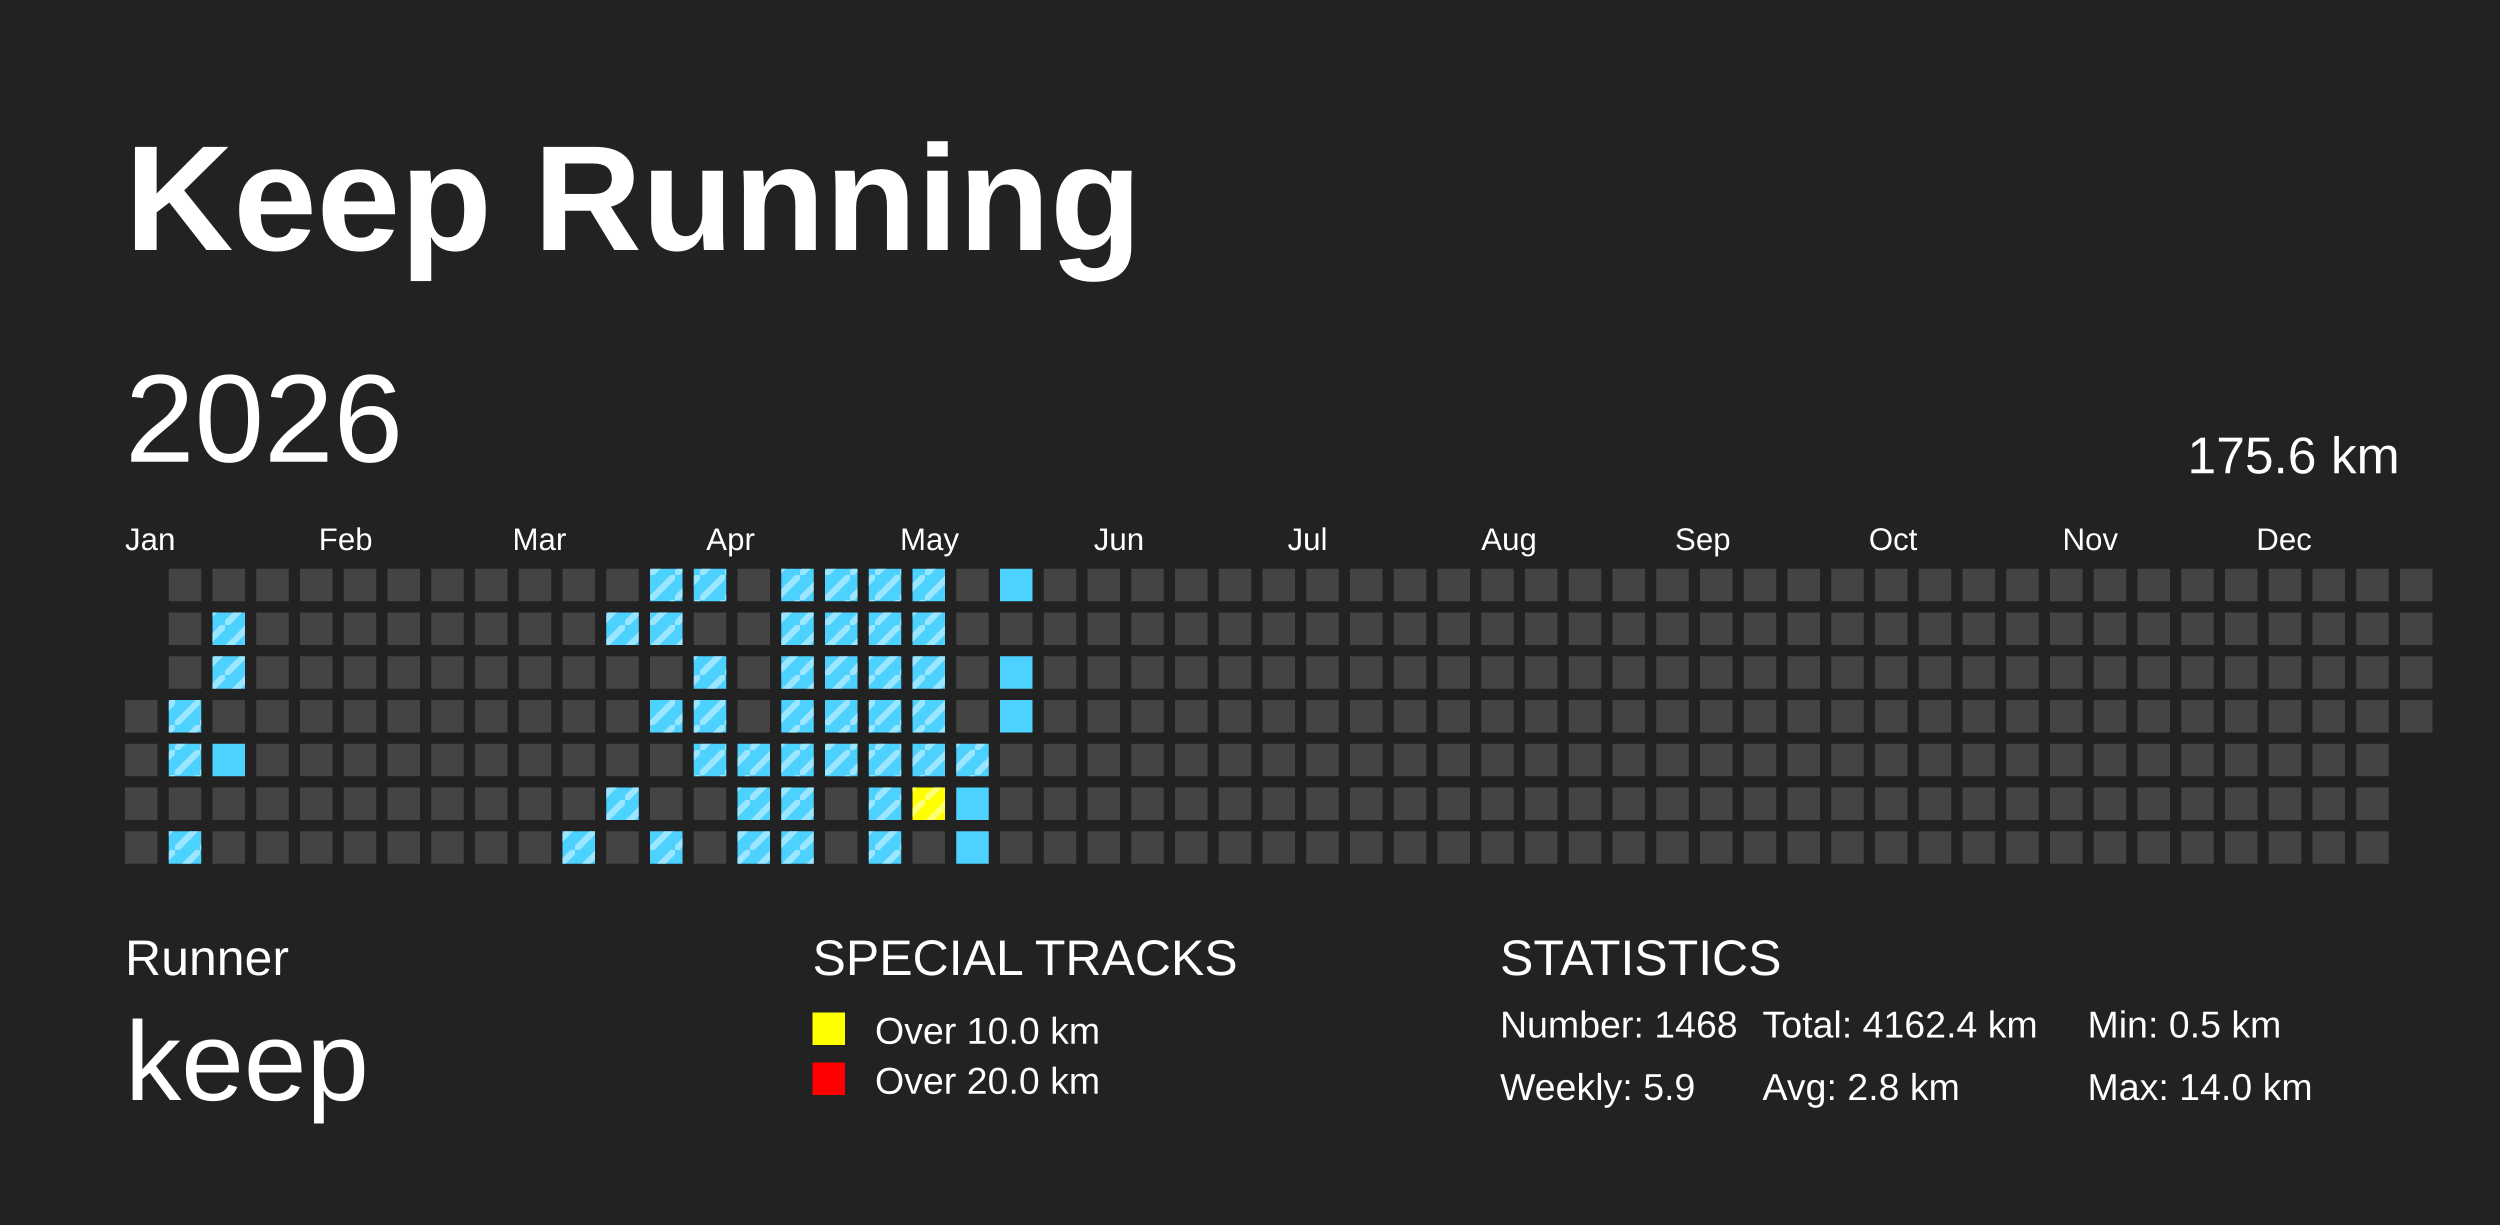
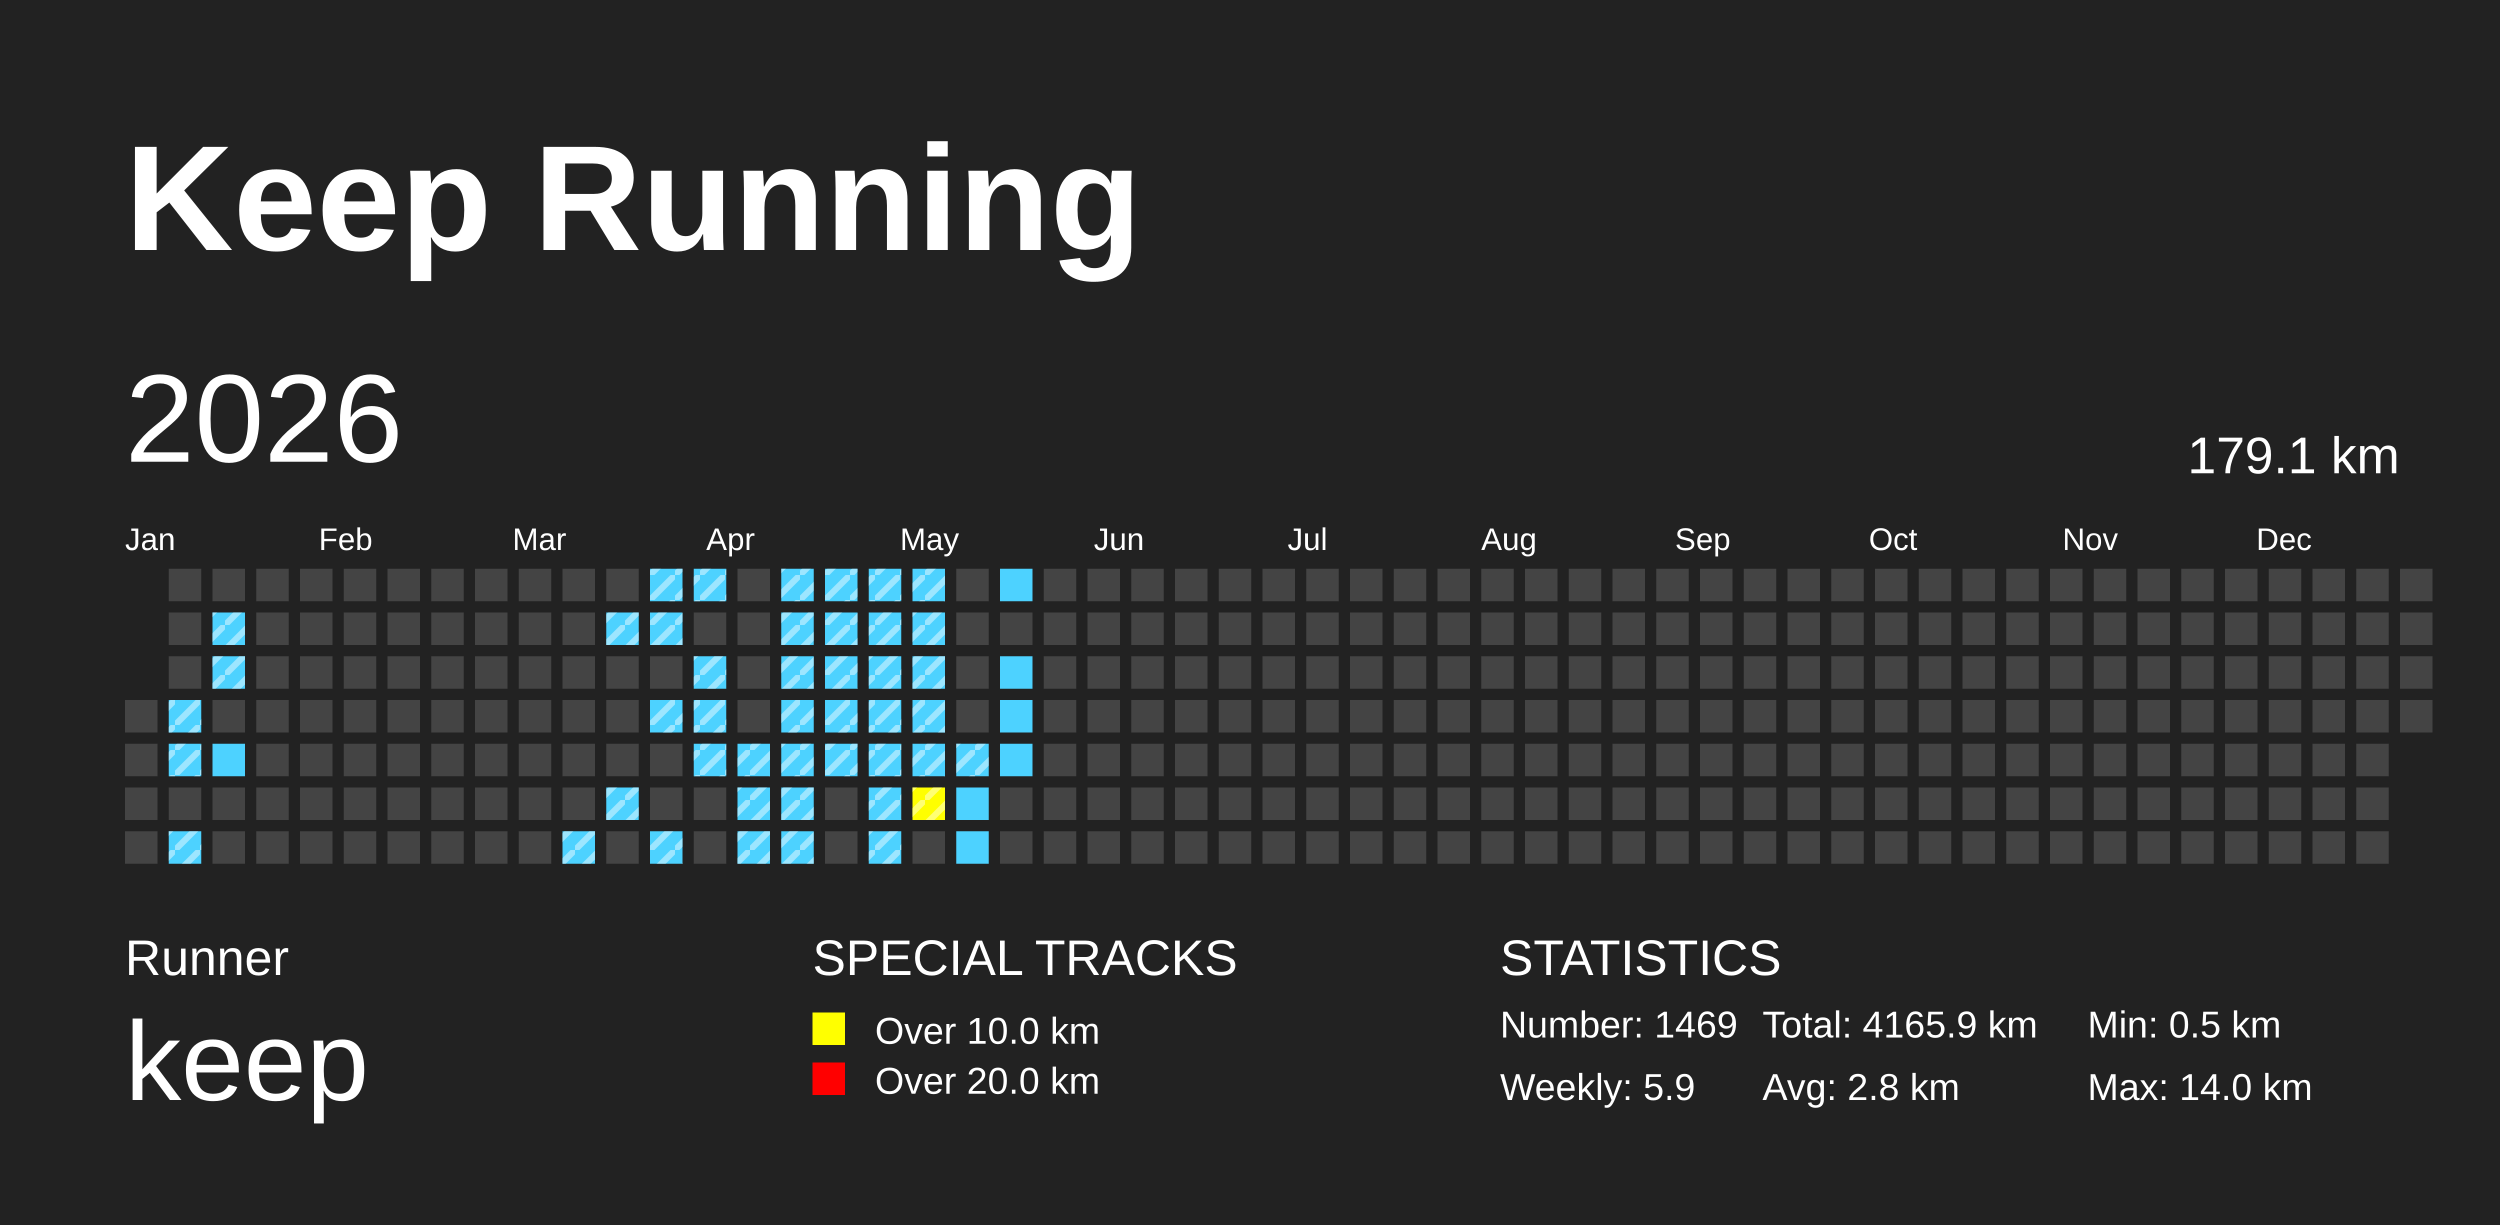
<svg xmlns="http://www.w3.org/2000/svg" baseProfile="full" height="98mm" version="1.1" viewBox="0,0,200,98" width="200mm">
  <defs>
    <pattern height="2" id="indoor-stripe" patternUnits="userSpaceOnUse" width="2">
      <line stroke="white" stroke-opacity="0.45" stroke-width="0.5" x1="0" x2="2" y1="2" y2="0" />
    </pattern>
  </defs>
  <rect fill="#222222" height="98" width="200" x="0" y="0" />
  <text fill="#FFFFFF" style="font-size:12px; font-family:Arial; font-weight:bold;" x="10" y="20">Keep Running</text>
  <text fill="#FFFFFF" style="font-size:4px; font-family:Arial" x="10" y="78">Runner</text>
  <text fill="#FFFFFF" style="font-size:9px; font-family:Arial" x="10" y="88">keep</text>
  <text fill="#FFFFFF" style="font-size:4px; font-family:Arial" x="65" y="78">SPECIAL TRACKS</text>
  <rect fill="yellow" height="2.6" width="2.6" x="65" y="81" />
  <text fill="#FFFFFF" style="font-size:3px; font-family:Arial" x="70" y="83.5">Over 10.0 km</text>
  <rect fill="red" height="2.6" width="2.6" x="65" y="85" />
  <text fill="#FFFFFF" style="font-size:3px; font-family:Arial" x="70" y="87.5">Over 20.0 km</text>
  <text fill="#FFFFFF" style="font-size:4px; font-family:Arial" x="120" y="78">STATISTICS</text>
-   <text fill="#FFFFFF" style="font-size:3px; font-family:Arial" x="120" y="83">Number: 1468</text>
+   <text fill="#FFFFFF" style="font-size:3px; font-family:Arial" x="120" y="83">Number: 1469</text>
  <text fill="#FFFFFF" style="font-size:3px; font-family:Arial" x="120" y="88">Weekly: 5.9</text>
-   <text fill="#FFFFFF" style="font-size:3px; font-family:Arial" x="141" y="83">Total: 4162.4 km</text>
+   <text fill="#FFFFFF" style="font-size:3px; font-family:Arial" x="141" y="83">Total: 4165.9 km</text>
  <text fill="#FFFFFF" style="font-size:3px; font-family:Arial" x="141" y="88">Avg: 2.8 km</text>
  <text fill="#FFFFFF" style="font-size:3px; font-family:Arial" x="167" y="83">Min: 0.5 km</text>
  <text fill="#FFFFFF" style="font-size:3px; font-family:Arial" x="167" y="88">Max: 14.0 km</text>
  <text dominant-baseline="hanging" fill="#FFFFFF" style="font-size:10.0px; font-family:Arial;" x="10" y="30">2026</text>
-   <text dominant-baseline="hanging" fill="#FFFFFF" style="font-size:4.125px; font-family:Arial;" x="175" y="35">175.6 km</text>
+   <text dominant-baseline="hanging" fill="#FFFFFF" style="font-size:4.125px; font-family:Arial;" x="175" y="35">179.1 km</text>
  <text fill="#FFFFFF" style="font-size:2.5px; font-family:Arial" x="10.0" y="44">Jan</text>
  <text fill="#FFFFFF" style="font-size:2.5px; font-family:Arial" x="25.5" y="44">Feb</text>
  <text fill="#FFFFFF" style="font-size:2.5px; font-family:Arial" x="41.0" y="44">Mar</text>
  <text fill="#FFFFFF" style="font-size:2.5px; font-family:Arial" x="56.5" y="44">Apr</text>
  <text fill="#FFFFFF" style="font-size:2.5px; font-family:Arial" x="72.0" y="44">May</text>
  <text fill="#FFFFFF" style="font-size:2.5px; font-family:Arial" x="87.5" y="44">Jun</text>
  <text fill="#FFFFFF" style="font-size:2.5px; font-family:Arial" x="103.0" y="44">Jul</text>
  <text fill="#FFFFFF" style="font-size:2.5px; font-family:Arial" x="118.5" y="44">Aug</text>
  <text fill="#FFFFFF" style="font-size:2.5px; font-family:Arial" x="134.0" y="44">Sep</text>
  <text fill="#FFFFFF" style="font-size:2.5px; font-family:Arial" x="149.5" y="44">Oct</text>
  <text fill="#FFFFFF" style="font-size:2.5px; font-family:Arial" x="165.0" y="44">Nov</text>
  <text fill="#FFFFFF" style="font-size:2.5px; font-family:Arial" x="180.5" y="44">Dec</text>
  <rect fill="#444444" height="2.6" width="2.6" x="10.0" y="56.0" />
  <rect fill="#444444" height="2.6" width="2.6" x="10.0" y="59.5" />
  <rect fill="#444444" height="2.6" width="2.6" x="10.0" y="63.0" />
  <rect fill="#444444" height="2.6" width="2.6" x="10.0" y="66.5" />
  <rect fill="#444444" height="2.6" width="2.6" x="13.5" y="45.5" />
  <rect fill="#444444" height="2.6" width="2.6" x="13.5" y="49.0" />
  <rect fill="#444444" height="2.6" width="2.6" x="13.5" y="52.5" />
  <rect fill="#4DD2FF" height="2.6" width="2.6" x="13.5" y="56.0" />
  <rect fill="url(#indoor-stripe)" height="2.6" style="pointer-events: none;" width="2.6" x="13.5" y="56.0" />
  <rect fill="#4DD2FF" height="2.6" width="2.6" x="13.5" y="59.5" />
  <rect fill="url(#indoor-stripe)" height="2.6" style="pointer-events: none;" width="2.6" x="13.5" y="59.5" />
  <rect fill="#444444" height="2.6" width="2.6" x="13.5" y="63.0" />
  <rect fill="#4DD2FF" height="2.6" width="2.6" x="13.5" y="66.5" />
  <rect fill="url(#indoor-stripe)" height="2.6" style="pointer-events: none;" width="2.6" x="13.5" y="66.5" />
  <rect fill="#444444" height="2.6" width="2.6" x="17.0" y="45.5" />
  <rect fill="#4DD2FF" height="2.6" width="2.6" x="17.0" y="49.0" />
  <rect fill="url(#indoor-stripe)" height="2.6" style="pointer-events: none;" width="2.6" x="17.0" y="49.0" />
  <rect fill="#4DD2FF" height="2.6" width="2.6" x="17.0" y="52.5" />
  <rect fill="url(#indoor-stripe)" height="2.6" style="pointer-events: none;" width="2.6" x="17.0" y="52.5" />
  <rect fill="#444444" height="2.6" width="2.6" x="17.0" y="56.0" />
  <rect fill="#4DD2FF" height="2.6" width="2.6" x="17.0" y="59.5" />
  <rect fill="#444444" height="2.6" width="2.6" x="17.0" y="63.0" />
  <rect fill="#444444" height="2.6" width="2.6" x="17.0" y="66.5" />
  <rect fill="#444444" height="2.6" width="2.6" x="20.5" y="45.5" />
  <rect fill="#444444" height="2.6" width="2.6" x="20.5" y="49.0" />
  <rect fill="#444444" height="2.6" width="2.6" x="20.5" y="52.5" />
  <rect fill="#444444" height="2.6" width="2.6" x="20.5" y="56.0" />
  <rect fill="#444444" height="2.6" width="2.6" x="20.5" y="59.5" />
  <rect fill="#444444" height="2.6" width="2.6" x="20.5" y="63.0" />
  <rect fill="#444444" height="2.6" width="2.6" x="20.5" y="66.5" />
  <rect fill="#444444" height="2.6" width="2.6" x="24.0" y="45.5" />
  <rect fill="#444444" height="2.6" width="2.6" x="24.0" y="49.0" />
  <rect fill="#444444" height="2.6" width="2.6" x="24.0" y="52.5" />
  <rect fill="#444444" height="2.6" width="2.6" x="24.0" y="56.0" />
  <rect fill="#444444" height="2.6" width="2.6" x="24.0" y="59.5" />
  <rect fill="#444444" height="2.6" width="2.6" x="24.0" y="63.0" />
  <rect fill="#444444" height="2.6" width="2.6" x="24.0" y="66.5" />
  <rect fill="#444444" height="2.6" width="2.6" x="27.5" y="45.5" />
  <rect fill="#444444" height="2.6" width="2.6" x="27.5" y="49.0" />
  <rect fill="#444444" height="2.6" width="2.6" x="27.5" y="52.5" />
  <rect fill="#444444" height="2.6" width="2.6" x="27.5" y="56.0" />
  <rect fill="#444444" height="2.6" width="2.6" x="27.5" y="59.5" />
  <rect fill="#444444" height="2.6" width="2.6" x="27.5" y="63.0" />
  <rect fill="#444444" height="2.6" width="2.6" x="27.5" y="66.5" />
  <rect fill="#444444" height="2.6" width="2.6" x="31.0" y="45.5" />
  <rect fill="#444444" height="2.6" width="2.6" x="31.0" y="49.0" />
  <rect fill="#444444" height="2.6" width="2.6" x="31.0" y="52.5" />
  <rect fill="#444444" height="2.6" width="2.6" x="31.0" y="56.0" />
  <rect fill="#444444" height="2.6" width="2.6" x="31.0" y="59.5" />
  <rect fill="#444444" height="2.6" width="2.6" x="31.0" y="63.0" />
  <rect fill="#444444" height="2.6" width="2.6" x="31.0" y="66.5" />
  <rect fill="#444444" height="2.6" width="2.6" x="34.5" y="45.5" />
  <rect fill="#444444" height="2.6" width="2.6" x="34.5" y="49.0" />
  <rect fill="#444444" height="2.6" width="2.6" x="34.5" y="52.5" />
  <rect fill="#444444" height="2.6" width="2.6" x="34.5" y="56.0" />
  <rect fill="#444444" height="2.6" width="2.6" x="34.5" y="59.5" />
  <rect fill="#444444" height="2.6" width="2.6" x="34.5" y="63.0" />
  <rect fill="#444444" height="2.6" width="2.6" x="34.5" y="66.5" />
  <rect fill="#444444" height="2.6" width="2.6" x="38.0" y="45.5" />
  <rect fill="#444444" height="2.6" width="2.6" x="38.0" y="49.0" />
  <rect fill="#444444" height="2.6" width="2.6" x="38.0" y="52.5" />
  <rect fill="#444444" height="2.6" width="2.6" x="38.0" y="56.0" />
  <rect fill="#444444" height="2.6" width="2.6" x="38.0" y="59.5" />
  <rect fill="#444444" height="2.6" width="2.6" x="38.0" y="63.0" />
  <rect fill="#444444" height="2.6" width="2.6" x="38.0" y="66.5" />
  <rect fill="#444444" height="2.6" width="2.6" x="41.5" y="45.5" />
  <rect fill="#444444" height="2.6" width="2.6" x="41.5" y="49.0" />
  <rect fill="#444444" height="2.6" width="2.6" x="41.5" y="52.5" />
  <rect fill="#444444" height="2.6" width="2.6" x="41.5" y="56.0" />
  <rect fill="#444444" height="2.6" width="2.6" x="41.5" y="59.5" />
  <rect fill="#444444" height="2.6" width="2.6" x="41.5" y="63.0" />
  <rect fill="#444444" height="2.6" width="2.6" x="41.5" y="66.5" />
  <rect fill="#444444" height="2.6" width="2.6" x="45.0" y="45.5" />
  <rect fill="#444444" height="2.6" width="2.6" x="45.0" y="49.0" />
  <rect fill="#444444" height="2.6" width="2.6" x="45.0" y="52.5" />
  <rect fill="#444444" height="2.6" width="2.6" x="45.0" y="56.0" />
  <rect fill="#444444" height="2.6" width="2.6" x="45.0" y="59.5" />
  <rect fill="#444444" height="2.6" width="2.6" x="45.0" y="63.0" />
  <rect fill="#4DD2FF" height="2.6" width="2.6" x="45.0" y="66.5" />
  <rect fill="url(#indoor-stripe)" height="2.6" style="pointer-events: none;" width="2.6" x="45.0" y="66.5" />
  <rect fill="#444444" height="2.6" width="2.6" x="48.5" y="45.5" />
  <rect fill="#4DD2FF" height="2.6" width="2.6" x="48.5" y="49.0" />
  <rect fill="url(#indoor-stripe)" height="2.6" style="pointer-events: none;" width="2.6" x="48.5" y="49.0" />
  <rect fill="#444444" height="2.6" width="2.6" x="48.5" y="52.5" />
  <rect fill="#444444" height="2.6" width="2.6" x="48.5" y="56.0" />
  <rect fill="#444444" height="2.6" width="2.6" x="48.5" y="59.5" />
  <rect fill="#4DD2FF" height="2.6" width="2.6" x="48.5" y="63.0" />
  <rect fill="url(#indoor-stripe)" height="2.6" style="pointer-events: none;" width="2.6" x="48.5" y="63.0" />
  <rect fill="#444444" height="2.6" width="2.6" x="48.5" y="66.5" />
  <rect fill="#4DD2FF" height="2.6" width="2.6" x="52.0" y="45.5" />
  <rect fill="url(#indoor-stripe)" height="2.6" style="pointer-events: none;" width="2.6" x="52.0" y="45.5" />
  <rect fill="#4DD2FF" height="2.6" width="2.6" x="52.0" y="49.0" />
  <rect fill="url(#indoor-stripe)" height="2.6" style="pointer-events: none;" width="2.6" x="52.0" y="49.0" />
  <rect fill="#444444" height="2.6" width="2.6" x="52.0" y="52.5" />
  <rect fill="#4DD2FF" height="2.6" width="2.6" x="52.0" y="56.0" />
  <rect fill="url(#indoor-stripe)" height="2.6" style="pointer-events: none;" width="2.6" x="52.0" y="56.0" />
  <rect fill="#444444" height="2.6" width="2.6" x="52.0" y="59.5" />
  <rect fill="#444444" height="2.6" width="2.6" x="52.0" y="63.0" />
  <rect fill="#4DD2FF" height="2.6" width="2.6" x="52.0" y="66.5" />
  <rect fill="url(#indoor-stripe)" height="2.6" style="pointer-events: none;" width="2.6" x="52.0" y="66.5" />
  <rect fill="#4DD2FF" height="2.6" width="2.6" x="55.5" y="45.5" />
  <rect fill="url(#indoor-stripe)" height="2.6" style="pointer-events: none;" width="2.6" x="55.5" y="45.5" />
  <rect fill="#444444" height="2.6" width="2.6" x="55.5" y="49.0" />
  <rect fill="#4DD2FF" height="2.6" width="2.6" x="55.5" y="52.5" />
  <rect fill="url(#indoor-stripe)" height="2.6" style="pointer-events: none;" width="2.6" x="55.5" y="52.5" />
  <rect fill="#4DD2FF" height="2.6" width="2.6" x="55.5" y="56.0" />
  <rect fill="url(#indoor-stripe)" height="2.6" style="pointer-events: none;" width="2.6" x="55.5" y="56.0" />
  <rect fill="#4DD2FF" height="2.6" width="2.6" x="55.5" y="59.5" />
  <rect fill="url(#indoor-stripe)" height="2.6" style="pointer-events: none;" width="2.6" x="55.5" y="59.5" />
  <rect fill="#444444" height="2.6" width="2.6" x="55.5" y="63.0" />
  <rect fill="#444444" height="2.6" width="2.6" x="55.5" y="66.5" />
  <rect fill="#444444" height="2.6" width="2.6" x="59.0" y="45.5" />
  <rect fill="#444444" height="2.6" width="2.6" x="59.0" y="49.0" />
  <rect fill="#444444" height="2.6" width="2.6" x="59.0" y="52.5" />
  <rect fill="#444444" height="2.6" width="2.6" x="59.0" y="56.0" />
  <rect fill="#4DD2FF" height="2.6" width="2.6" x="59.0" y="59.5" />
  <rect fill="url(#indoor-stripe)" height="2.6" style="pointer-events: none;" width="2.6" x="59.0" y="59.5" />
  <rect fill="#4DD2FF" height="2.6" width="2.6" x="59.0" y="63.0" />
  <rect fill="url(#indoor-stripe)" height="2.6" style="pointer-events: none;" width="2.6" x="59.0" y="63.0" />
  <rect fill="#4DD2FF" height="2.6" width="2.6" x="59.0" y="66.5" />
  <rect fill="url(#indoor-stripe)" height="2.6" style="pointer-events: none;" width="2.6" x="59.0" y="66.5" />
  <rect fill="#4DD2FF" height="2.6" width="2.6" x="62.5" y="45.5" />
  <rect fill="url(#indoor-stripe)" height="2.6" style="pointer-events: none;" width="2.6" x="62.5" y="45.5" />
  <rect fill="#4DD2FF" height="2.6" width="2.6" x="62.5" y="49.0" />
  <rect fill="url(#indoor-stripe)" height="2.6" style="pointer-events: none;" width="2.6" x="62.5" y="49.0" />
  <rect fill="#4DD2FF" height="2.6" width="2.6" x="62.5" y="52.5" />
  <rect fill="url(#indoor-stripe)" height="2.6" style="pointer-events: none;" width="2.6" x="62.5" y="52.5" />
  <rect fill="#4DD2FF" height="2.6" width="2.6" x="62.5" y="56.0" />
  <rect fill="url(#indoor-stripe)" height="2.6" style="pointer-events: none;" width="2.6" x="62.5" y="56.0" />
  <rect fill="#4DD2FF" height="2.6" width="2.6" x="62.5" y="59.5" />
  <rect fill="url(#indoor-stripe)" height="2.6" style="pointer-events: none;" width="2.6" x="62.5" y="59.5" />
  <rect fill="#4DD2FF" height="2.6" width="2.6" x="62.5" y="63.0" />
  <rect fill="url(#indoor-stripe)" height="2.6" style="pointer-events: none;" width="2.6" x="62.5" y="63.0" />
  <rect fill="#4DD2FF" height="2.6" width="2.6" x="62.5" y="66.5" />
  <rect fill="url(#indoor-stripe)" height="2.6" style="pointer-events: none;" width="2.6" x="62.5" y="66.5" />
  <rect fill="#4DD2FF" height="2.6" width="2.6" x="66.0" y="45.5" />
  <rect fill="url(#indoor-stripe)" height="2.6" style="pointer-events: none;" width="2.6" x="66.0" y="45.5" />
  <rect fill="#4DD2FF" height="2.6" width="2.6" x="66.0" y="49.0" />
  <rect fill="url(#indoor-stripe)" height="2.6" style="pointer-events: none;" width="2.6" x="66.0" y="49.0" />
  <rect fill="#4DD2FF" height="2.6" width="2.6" x="66.0" y="52.5" />
  <rect fill="url(#indoor-stripe)" height="2.6" style="pointer-events: none;" width="2.6" x="66.0" y="52.5" />
  <rect fill="#4DD2FF" height="2.6" width="2.6" x="66.0" y="56.0" />
  <rect fill="url(#indoor-stripe)" height="2.6" style="pointer-events: none;" width="2.6" x="66.0" y="56.0" />
  <rect fill="#4DD2FF" height="2.6" width="2.6" x="66.0" y="59.5" />
  <rect fill="url(#indoor-stripe)" height="2.6" style="pointer-events: none;" width="2.6" x="66.0" y="59.5" />
  <rect fill="#444444" height="2.6" width="2.6" x="66.0" y="63.0" />
  <rect fill="#444444" height="2.6" width="2.6" x="66.0" y="66.5" />
  <rect fill="#4DD2FF" height="2.6" width="2.6" x="69.5" y="45.5" />
  <rect fill="url(#indoor-stripe)" height="2.6" style="pointer-events: none;" width="2.6" x="69.5" y="45.5" />
  <rect fill="#4DD2FF" height="2.6" width="2.6" x="69.5" y="49.0" />
  <rect fill="url(#indoor-stripe)" height="2.6" style="pointer-events: none;" width="2.6" x="69.5" y="49.0" />
  <rect fill="#4DD2FF" height="2.6" width="2.6" x="69.5" y="52.5" />
  <rect fill="url(#indoor-stripe)" height="2.6" style="pointer-events: none;" width="2.6" x="69.5" y="52.5" />
  <rect fill="#4DD2FF" height="2.6" width="2.6" x="69.5" y="56.0" />
  <rect fill="url(#indoor-stripe)" height="2.6" style="pointer-events: none;" width="2.6" x="69.5" y="56.0" />
  <rect fill="#4DD2FF" height="2.6" width="2.6" x="69.5" y="59.5" />
  <rect fill="url(#indoor-stripe)" height="2.6" style="pointer-events: none;" width="2.6" x="69.5" y="59.5" />
  <rect fill="#4DD2FF" height="2.6" width="2.6" x="69.5" y="63.0" />
  <rect fill="url(#indoor-stripe)" height="2.6" style="pointer-events: none;" width="2.6" x="69.5" y="63.0" />
  <rect fill="#4DD2FF" height="2.6" width="2.6" x="69.5" y="66.5" />
  <rect fill="url(#indoor-stripe)" height="2.6" style="pointer-events: none;" width="2.6" x="69.5" y="66.5" />
  <rect fill="#4DD2FF" height="2.6" width="2.6" x="73.0" y="45.5" />
  <rect fill="url(#indoor-stripe)" height="2.6" style="pointer-events: none;" width="2.6" x="73.0" y="45.5" />
  <rect fill="#4DD2FF" height="2.6" width="2.6" x="73.0" y="49.0" />
  <rect fill="url(#indoor-stripe)" height="2.6" style="pointer-events: none;" width="2.6" x="73.0" y="49.0" />
  <rect fill="#4DD2FF" height="2.6" width="2.6" x="73.0" y="52.5" />
  <rect fill="url(#indoor-stripe)" height="2.6" style="pointer-events: none;" width="2.6" x="73.0" y="52.5" />
  <rect fill="#4DD2FF" height="2.6" width="2.6" x="73.0" y="56.0" />
  <rect fill="url(#indoor-stripe)" height="2.6" style="pointer-events: none;" width="2.6" x="73.0" y="56.0" />
  <rect fill="#4DD2FF" height="2.6" width="2.6" x="73.0" y="59.5" />
  <rect fill="url(#indoor-stripe)" height="2.6" style="pointer-events: none;" width="2.6" x="73.0" y="59.5" />
  <rect fill="yellow" height="2.6" width="2.6" x="73.0" y="63.0" />
  <rect fill="url(#indoor-stripe)" height="2.6" style="pointer-events: none;" width="2.6" x="73.0" y="63.0" />
  <rect fill="#444444" height="2.6" width="2.6" x="73.0" y="66.5" />
  <rect fill="#444444" height="2.6" width="2.6" x="76.5" y="45.5" />
  <rect fill="#444444" height="2.6" width="2.6" x="76.5" y="49.0" />
  <rect fill="#444444" height="2.6" width="2.6" x="76.5" y="52.5" />
  <rect fill="#444444" height="2.6" width="2.6" x="76.5" y="56.0" />
  <rect fill="#4DD2FF" height="2.6" width="2.6" x="76.5" y="59.5" />
  <rect fill="url(#indoor-stripe)" height="2.6" style="pointer-events: none;" width="2.6" x="76.5" y="59.5" />
  <rect fill="#4DD2FF" height="2.6" width="2.6" x="76.5" y="63.0" />
  <rect fill="#4DD2FF" height="2.6" width="2.6" x="76.5" y="66.5" />
  <rect fill="#4DD2FF" height="2.6" width="2.6" x="80.0" y="45.5" />
  <rect fill="#444444" height="2.6" width="2.6" x="80.0" y="49.0" />
  <rect fill="#4DD2FF" height="2.6" width="2.6" x="80.0" y="52.5" />
  <rect fill="#4DD2FF" height="2.6" width="2.6" x="80.0" y="56.0" />
-   <rect fill="#444444" height="2.6" width="2.6" x="80.0" y="59.5" />
+   <rect fill="#4DD2FF" height="2.6" width="2.6" x="80.0" y="59.5" />
  <rect fill="#444444" height="2.6" width="2.6" x="80.0" y="63.0" />
  <rect fill="#444444" height="2.6" width="2.6" x="80.0" y="66.5" />
  <rect fill="#444444" height="2.6" width="2.6" x="83.5" y="45.5" />
  <rect fill="#444444" height="2.6" width="2.6" x="83.5" y="49.0" />
  <rect fill="#444444" height="2.6" width="2.6" x="83.5" y="52.5" />
  <rect fill="#444444" height="2.6" width="2.6" x="83.5" y="56.0" />
  <rect fill="#444444" height="2.6" width="2.6" x="83.5" y="59.5" />
  <rect fill="#444444" height="2.6" width="2.6" x="83.5" y="63.0" />
  <rect fill="#444444" height="2.6" width="2.6" x="83.5" y="66.5" />
  <rect fill="#444444" height="2.6" width="2.6" x="87.0" y="45.5" />
  <rect fill="#444444" height="2.6" width="2.6" x="87.0" y="49.0" />
  <rect fill="#444444" height="2.6" width="2.6" x="87.0" y="52.5" />
  <rect fill="#444444" height="2.6" width="2.6" x="87.0" y="56.0" />
  <rect fill="#444444" height="2.6" width="2.6" x="87.0" y="59.5" />
  <rect fill="#444444" height="2.6" width="2.6" x="87.0" y="63.0" />
  <rect fill="#444444" height="2.6" width="2.6" x="87.0" y="66.5" />
  <rect fill="#444444" height="2.6" width="2.6" x="90.5" y="45.5" />
  <rect fill="#444444" height="2.6" width="2.6" x="90.5" y="49.0" />
  <rect fill="#444444" height="2.6" width="2.6" x="90.5" y="52.5" />
  <rect fill="#444444" height="2.6" width="2.6" x="90.5" y="56.0" />
  <rect fill="#444444" height="2.6" width="2.6" x="90.5" y="59.5" />
  <rect fill="#444444" height="2.6" width="2.6" x="90.5" y="63.0" />
  <rect fill="#444444" height="2.6" width="2.6" x="90.5" y="66.5" />
  <rect fill="#444444" height="2.6" width="2.6" x="94.0" y="45.5" />
  <rect fill="#444444" height="2.6" width="2.6" x="94.0" y="49.0" />
  <rect fill="#444444" height="2.6" width="2.6" x="94.0" y="52.5" />
  <rect fill="#444444" height="2.6" width="2.6" x="94.0" y="56.0" />
  <rect fill="#444444" height="2.6" width="2.6" x="94.0" y="59.5" />
  <rect fill="#444444" height="2.6" width="2.6" x="94.0" y="63.0" />
  <rect fill="#444444" height="2.6" width="2.6" x="94.0" y="66.5" />
  <rect fill="#444444" height="2.6" width="2.6" x="97.5" y="45.5" />
  <rect fill="#444444" height="2.6" width="2.6" x="97.5" y="49.0" />
  <rect fill="#444444" height="2.6" width="2.6" x="97.5" y="52.5" />
  <rect fill="#444444" height="2.6" width="2.6" x="97.5" y="56.0" />
  <rect fill="#444444" height="2.6" width="2.6" x="97.5" y="59.5" />
  <rect fill="#444444" height="2.6" width="2.6" x="97.5" y="63.0" />
  <rect fill="#444444" height="2.6" width="2.6" x="97.5" y="66.5" />
  <rect fill="#444444" height="2.6" width="2.6" x="101.0" y="45.5" />
  <rect fill="#444444" height="2.6" width="2.6" x="101.0" y="49.0" />
  <rect fill="#444444" height="2.6" width="2.6" x="101.0" y="52.5" />
  <rect fill="#444444" height="2.6" width="2.6" x="101.0" y="56.0" />
  <rect fill="#444444" height="2.6" width="2.6" x="101.0" y="59.5" />
  <rect fill="#444444" height="2.6" width="2.6" x="101.0" y="63.0" />
  <rect fill="#444444" height="2.6" width="2.6" x="101.0" y="66.5" />
  <rect fill="#444444" height="2.6" width="2.6" x="104.5" y="45.5" />
  <rect fill="#444444" height="2.6" width="2.6" x="104.5" y="49.0" />
  <rect fill="#444444" height="2.6" width="2.6" x="104.5" y="52.5" />
  <rect fill="#444444" height="2.6" width="2.6" x="104.5" y="56.0" />
  <rect fill="#444444" height="2.6" width="2.6" x="104.5" y="59.5" />
  <rect fill="#444444" height="2.6" width="2.6" x="104.5" y="63.0" />
  <rect fill="#444444" height="2.6" width="2.6" x="104.5" y="66.5" />
  <rect fill="#444444" height="2.6" width="2.6" x="108.0" y="45.5" />
  <rect fill="#444444" height="2.6" width="2.6" x="108.0" y="49.0" />
  <rect fill="#444444" height="2.6" width="2.6" x="108.0" y="52.5" />
  <rect fill="#444444" height="2.6" width="2.6" x="108.0" y="56.0" />
  <rect fill="#444444" height="2.6" width="2.6" x="108.0" y="59.5" />
  <rect fill="#444444" height="2.6" width="2.6" x="108.0" y="63.0" />
  <rect fill="#444444" height="2.6" width="2.6" x="108.0" y="66.5" />
  <rect fill="#444444" height="2.6" width="2.6" x="111.5" y="45.5" />
  <rect fill="#444444" height="2.6" width="2.6" x="111.5" y="49.0" />
  <rect fill="#444444" height="2.6" width="2.6" x="111.5" y="52.5" />
  <rect fill="#444444" height="2.6" width="2.6" x="111.5" y="56.0" />
  <rect fill="#444444" height="2.6" width="2.6" x="111.5" y="59.5" />
  <rect fill="#444444" height="2.6" width="2.6" x="111.5" y="63.0" />
  <rect fill="#444444" height="2.6" width="2.6" x="111.5" y="66.5" />
  <rect fill="#444444" height="2.6" width="2.6" x="115.0" y="45.5" />
  <rect fill="#444444" height="2.6" width="2.6" x="115.0" y="49.0" />
  <rect fill="#444444" height="2.6" width="2.6" x="115.0" y="52.5" />
  <rect fill="#444444" height="2.6" width="2.6" x="115.0" y="56.0" />
  <rect fill="#444444" height="2.6" width="2.6" x="115.0" y="59.5" />
  <rect fill="#444444" height="2.6" width="2.6" x="115.0" y="63.0" />
  <rect fill="#444444" height="2.6" width="2.6" x="115.0" y="66.5" />
  <rect fill="#444444" height="2.6" width="2.6" x="118.5" y="45.5" />
  <rect fill="#444444" height="2.6" width="2.6" x="118.5" y="49.0" />
  <rect fill="#444444" height="2.6" width="2.6" x="118.5" y="52.5" />
  <rect fill="#444444" height="2.6" width="2.6" x="118.5" y="56.0" />
  <rect fill="#444444" height="2.6" width="2.6" x="118.5" y="59.5" />
  <rect fill="#444444" height="2.6" width="2.6" x="118.5" y="63.0" />
  <rect fill="#444444" height="2.6" width="2.6" x="118.5" y="66.5" />
  <rect fill="#444444" height="2.6" width="2.6" x="122.0" y="45.5" />
  <rect fill="#444444" height="2.6" width="2.6" x="122.0" y="49.0" />
  <rect fill="#444444" height="2.6" width="2.6" x="122.0" y="52.5" />
  <rect fill="#444444" height="2.6" width="2.6" x="122.0" y="56.0" />
  <rect fill="#444444" height="2.6" width="2.6" x="122.0" y="59.5" />
  <rect fill="#444444" height="2.6" width="2.6" x="122.0" y="63.0" />
  <rect fill="#444444" height="2.6" width="2.6" x="122.0" y="66.5" />
  <rect fill="#444444" height="2.6" width="2.6" x="125.5" y="45.5" />
  <rect fill="#444444" height="2.6" width="2.6" x="125.5" y="49.0" />
  <rect fill="#444444" height="2.6" width="2.6" x="125.5" y="52.5" />
  <rect fill="#444444" height="2.6" width="2.6" x="125.5" y="56.0" />
  <rect fill="#444444" height="2.6" width="2.6" x="125.5" y="59.5" />
  <rect fill="#444444" height="2.6" width="2.6" x="125.5" y="63.0" />
  <rect fill="#444444" height="2.6" width="2.6" x="125.5" y="66.5" />
  <rect fill="#444444" height="2.6" width="2.6" x="129.0" y="45.5" />
  <rect fill="#444444" height="2.6" width="2.6" x="129.0" y="49.0" />
  <rect fill="#444444" height="2.6" width="2.6" x="129.0" y="52.5" />
  <rect fill="#444444" height="2.6" width="2.6" x="129.0" y="56.0" />
  <rect fill="#444444" height="2.6" width="2.6" x="129.0" y="59.5" />
  <rect fill="#444444" height="2.6" width="2.6" x="129.0" y="63.0" />
  <rect fill="#444444" height="2.6" width="2.6" x="129.0" y="66.5" />
  <rect fill="#444444" height="2.6" width="2.6" x="132.5" y="45.5" />
  <rect fill="#444444" height="2.6" width="2.6" x="132.5" y="49.0" />
  <rect fill="#444444" height="2.6" width="2.6" x="132.5" y="52.5" />
  <rect fill="#444444" height="2.6" width="2.6" x="132.5" y="56.0" />
  <rect fill="#444444" height="2.6" width="2.6" x="132.5" y="59.5" />
  <rect fill="#444444" height="2.6" width="2.6" x="132.5" y="63.0" />
  <rect fill="#444444" height="2.6" width="2.6" x="132.5" y="66.5" />
  <rect fill="#444444" height="2.6" width="2.6" x="136.0" y="45.5" />
  <rect fill="#444444" height="2.6" width="2.6" x="136.0" y="49.0" />
  <rect fill="#444444" height="2.6" width="2.6" x="136.0" y="52.5" />
  <rect fill="#444444" height="2.6" width="2.6" x="136.0" y="56.0" />
  <rect fill="#444444" height="2.6" width="2.6" x="136.0" y="59.5" />
  <rect fill="#444444" height="2.6" width="2.6" x="136.0" y="63.0" />
  <rect fill="#444444" height="2.6" width="2.6" x="136.0" y="66.5" />
  <rect fill="#444444" height="2.6" width="2.6" x="139.5" y="45.5" />
  <rect fill="#444444" height="2.6" width="2.6" x="139.5" y="49.0" />
  <rect fill="#444444" height="2.6" width="2.6" x="139.5" y="52.5" />
  <rect fill="#444444" height="2.6" width="2.6" x="139.5" y="56.0" />
  <rect fill="#444444" height="2.6" width="2.6" x="139.5" y="59.5" />
  <rect fill="#444444" height="2.6" width="2.6" x="139.5" y="63.0" />
  <rect fill="#444444" height="2.6" width="2.6" x="139.5" y="66.5" />
  <rect fill="#444444" height="2.6" width="2.6" x="143.0" y="45.5" />
  <rect fill="#444444" height="2.6" width="2.6" x="143.0" y="49.0" />
  <rect fill="#444444" height="2.6" width="2.6" x="143.0" y="52.5" />
  <rect fill="#444444" height="2.6" width="2.6" x="143.0" y="56.0" />
  <rect fill="#444444" height="2.6" width="2.6" x="143.0" y="59.5" />
  <rect fill="#444444" height="2.6" width="2.6" x="143.0" y="63.0" />
  <rect fill="#444444" height="2.6" width="2.6" x="143.0" y="66.5" />
  <rect fill="#444444" height="2.6" width="2.6" x="146.5" y="45.5" />
  <rect fill="#444444" height="2.6" width="2.6" x="146.5" y="49.0" />
  <rect fill="#444444" height="2.6" width="2.6" x="146.5" y="52.5" />
  <rect fill="#444444" height="2.6" width="2.6" x="146.5" y="56.0" />
  <rect fill="#444444" height="2.6" width="2.6" x="146.5" y="59.5" />
  <rect fill="#444444" height="2.6" width="2.6" x="146.5" y="63.0" />
  <rect fill="#444444" height="2.6" width="2.6" x="146.5" y="66.5" />
  <rect fill="#444444" height="2.6" width="2.6" x="150.0" y="45.5" />
  <rect fill="#444444" height="2.6" width="2.6" x="150.0" y="49.0" />
  <rect fill="#444444" height="2.6" width="2.6" x="150.0" y="52.5" />
  <rect fill="#444444" height="2.6" width="2.6" x="150.0" y="56.0" />
  <rect fill="#444444" height="2.6" width="2.6" x="150.0" y="59.5" />
  <rect fill="#444444" height="2.6" width="2.6" x="150.0" y="63.0" />
  <rect fill="#444444" height="2.6" width="2.6" x="150.0" y="66.5" />
  <rect fill="#444444" height="2.6" width="2.6" x="153.5" y="45.5" />
  <rect fill="#444444" height="2.6" width="2.6" x="153.5" y="49.0" />
  <rect fill="#444444" height="2.6" width="2.6" x="153.5" y="52.5" />
  <rect fill="#444444" height="2.6" width="2.6" x="153.5" y="56.0" />
  <rect fill="#444444" height="2.6" width="2.6" x="153.5" y="59.5" />
  <rect fill="#444444" height="2.6" width="2.6" x="153.5" y="63.0" />
  <rect fill="#444444" height="2.6" width="2.6" x="153.5" y="66.5" />
  <rect fill="#444444" height="2.6" width="2.6" x="157.0" y="45.5" />
  <rect fill="#444444" height="2.6" width="2.6" x="157.0" y="49.0" />
  <rect fill="#444444" height="2.6" width="2.6" x="157.0" y="52.5" />
  <rect fill="#444444" height="2.6" width="2.6" x="157.0" y="56.0" />
  <rect fill="#444444" height="2.6" width="2.6" x="157.0" y="59.5" />
  <rect fill="#444444" height="2.6" width="2.6" x="157.0" y="63.0" />
  <rect fill="#444444" height="2.6" width="2.6" x="157.0" y="66.5" />
  <rect fill="#444444" height="2.6" width="2.6" x="160.5" y="45.5" />
  <rect fill="#444444" height="2.6" width="2.6" x="160.5" y="49.0" />
  <rect fill="#444444" height="2.6" width="2.6" x="160.5" y="52.5" />
  <rect fill="#444444" height="2.6" width="2.6" x="160.5" y="56.0" />
  <rect fill="#444444" height="2.6" width="2.6" x="160.5" y="59.5" />
  <rect fill="#444444" height="2.6" width="2.6" x="160.5" y="63.0" />
  <rect fill="#444444" height="2.6" width="2.6" x="160.5" y="66.5" />
  <rect fill="#444444" height="2.6" width="2.6" x="164.0" y="45.5" />
  <rect fill="#444444" height="2.6" width="2.6" x="164.0" y="49.0" />
  <rect fill="#444444" height="2.6" width="2.6" x="164.0" y="52.5" />
  <rect fill="#444444" height="2.6" width="2.6" x="164.0" y="56.0" />
  <rect fill="#444444" height="2.6" width="2.6" x="164.0" y="59.5" />
  <rect fill="#444444" height="2.6" width="2.6" x="164.0" y="63.0" />
  <rect fill="#444444" height="2.6" width="2.6" x="164.0" y="66.5" />
  <rect fill="#444444" height="2.6" width="2.6" x="167.5" y="45.5" />
  <rect fill="#444444" height="2.6" width="2.6" x="167.5" y="49.0" />
  <rect fill="#444444" height="2.6" width="2.6" x="167.5" y="52.5" />
  <rect fill="#444444" height="2.6" width="2.6" x="167.5" y="56.0" />
  <rect fill="#444444" height="2.6" width="2.6" x="167.5" y="59.5" />
  <rect fill="#444444" height="2.6" width="2.6" x="167.5" y="63.0" />
  <rect fill="#444444" height="2.6" width="2.6" x="167.5" y="66.5" />
  <rect fill="#444444" height="2.6" width="2.6" x="171.0" y="45.5" />
  <rect fill="#444444" height="2.6" width="2.6" x="171.0" y="49.0" />
  <rect fill="#444444" height="2.6" width="2.6" x="171.0" y="52.5" />
  <rect fill="#444444" height="2.6" width="2.6" x="171.0" y="56.0" />
  <rect fill="#444444" height="2.6" width="2.6" x="171.0" y="59.5" />
  <rect fill="#444444" height="2.6" width="2.6" x="171.0" y="63.0" />
  <rect fill="#444444" height="2.6" width="2.6" x="171.0" y="66.5" />
  <rect fill="#444444" height="2.6" width="2.6" x="174.5" y="45.5" />
  <rect fill="#444444" height="2.6" width="2.6" x="174.5" y="49.0" />
  <rect fill="#444444" height="2.6" width="2.6" x="174.5" y="52.5" />
  <rect fill="#444444" height="2.6" width="2.6" x="174.5" y="56.0" />
  <rect fill="#444444" height="2.6" width="2.6" x="174.5" y="59.5" />
  <rect fill="#444444" height="2.6" width="2.6" x="174.5" y="63.0" />
  <rect fill="#444444" height="2.6" width="2.6" x="174.5" y="66.5" />
  <rect fill="#444444" height="2.6" width="2.6" x="178.0" y="45.5" />
  <rect fill="#444444" height="2.6" width="2.6" x="178.0" y="49.0" />
  <rect fill="#444444" height="2.6" width="2.6" x="178.0" y="52.5" />
  <rect fill="#444444" height="2.6" width="2.6" x="178.0" y="56.0" />
  <rect fill="#444444" height="2.6" width="2.6" x="178.0" y="59.5" />
  <rect fill="#444444" height="2.6" width="2.6" x="178.0" y="63.0" />
  <rect fill="#444444" height="2.6" width="2.6" x="178.0" y="66.5" />
  <rect fill="#444444" height="2.6" width="2.6" x="181.5" y="45.5" />
  <rect fill="#444444" height="2.6" width="2.6" x="181.5" y="49.0" />
  <rect fill="#444444" height="2.6" width="2.6" x="181.5" y="52.5" />
  <rect fill="#444444" height="2.6" width="2.6" x="181.5" y="56.0" />
  <rect fill="#444444" height="2.6" width="2.6" x="181.5" y="59.5" />
  <rect fill="#444444" height="2.6" width="2.6" x="181.5" y="63.0" />
  <rect fill="#444444" height="2.6" width="2.6" x="181.5" y="66.5" />
  <rect fill="#444444" height="2.6" width="2.6" x="185.0" y="45.5" />
  <rect fill="#444444" height="2.6" width="2.6" x="185.0" y="49.0" />
  <rect fill="#444444" height="2.6" width="2.6" x="185.0" y="52.5" />
  <rect fill="#444444" height="2.6" width="2.6" x="185.0" y="56.0" />
  <rect fill="#444444" height="2.6" width="2.6" x="185.0" y="59.5" />
  <rect fill="#444444" height="2.6" width="2.6" x="185.0" y="63.0" />
  <rect fill="#444444" height="2.6" width="2.6" x="185.0" y="66.5" />
  <rect fill="#444444" height="2.6" width="2.6" x="188.5" y="45.5" />
  <rect fill="#444444" height="2.6" width="2.6" x="188.5" y="49.0" />
  <rect fill="#444444" height="2.6" width="2.6" x="188.5" y="52.5" />
  <rect fill="#444444" height="2.6" width="2.6" x="188.5" y="56.0" />
  <rect fill="#444444" height="2.6" width="2.6" x="188.5" y="59.5" />
  <rect fill="#444444" height="2.6" width="2.6" x="188.5" y="63.0" />
  <rect fill="#444444" height="2.6" width="2.6" x="188.5" y="66.5" />
  <rect fill="#444444" height="2.6" width="2.6" x="192.0" y="45.5" />
  <rect fill="#444444" height="2.6" width="2.6" x="192.0" y="49.0" />
  <rect fill="#444444" height="2.6" width="2.6" x="192.0" y="52.5" />
  <rect fill="#444444" height="2.6" width="2.6" x="192.0" y="56.0" />
</svg>
